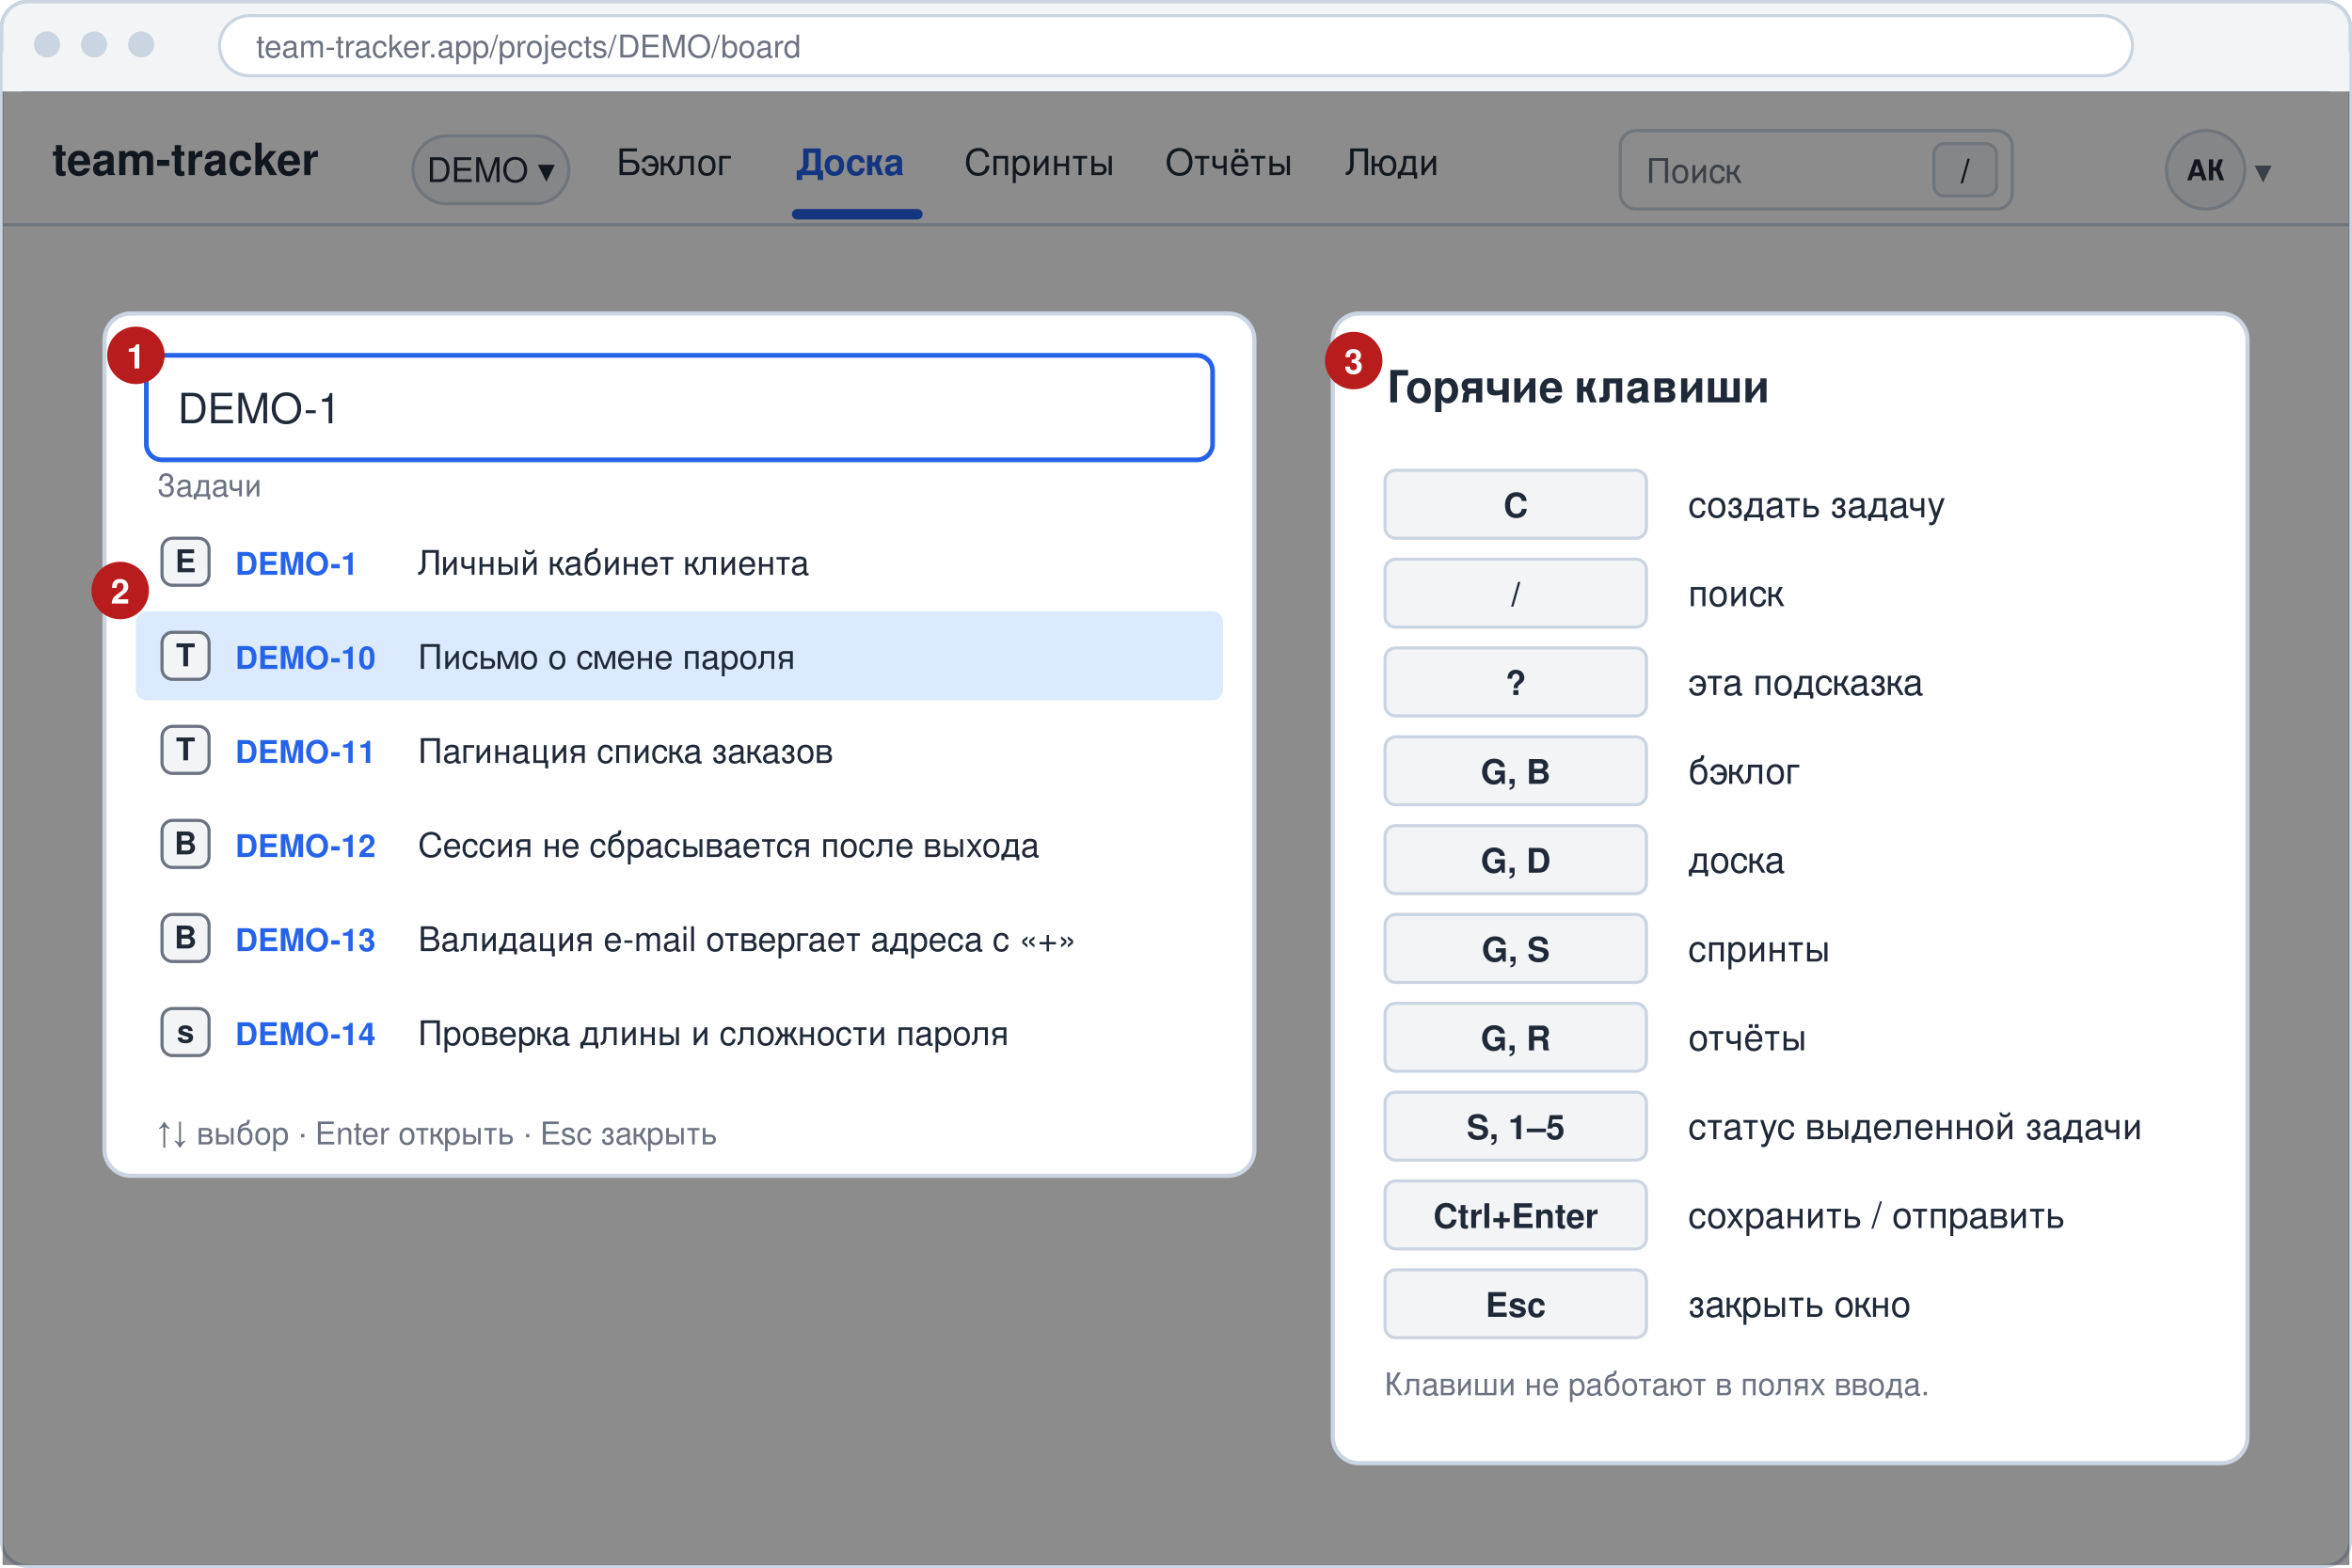
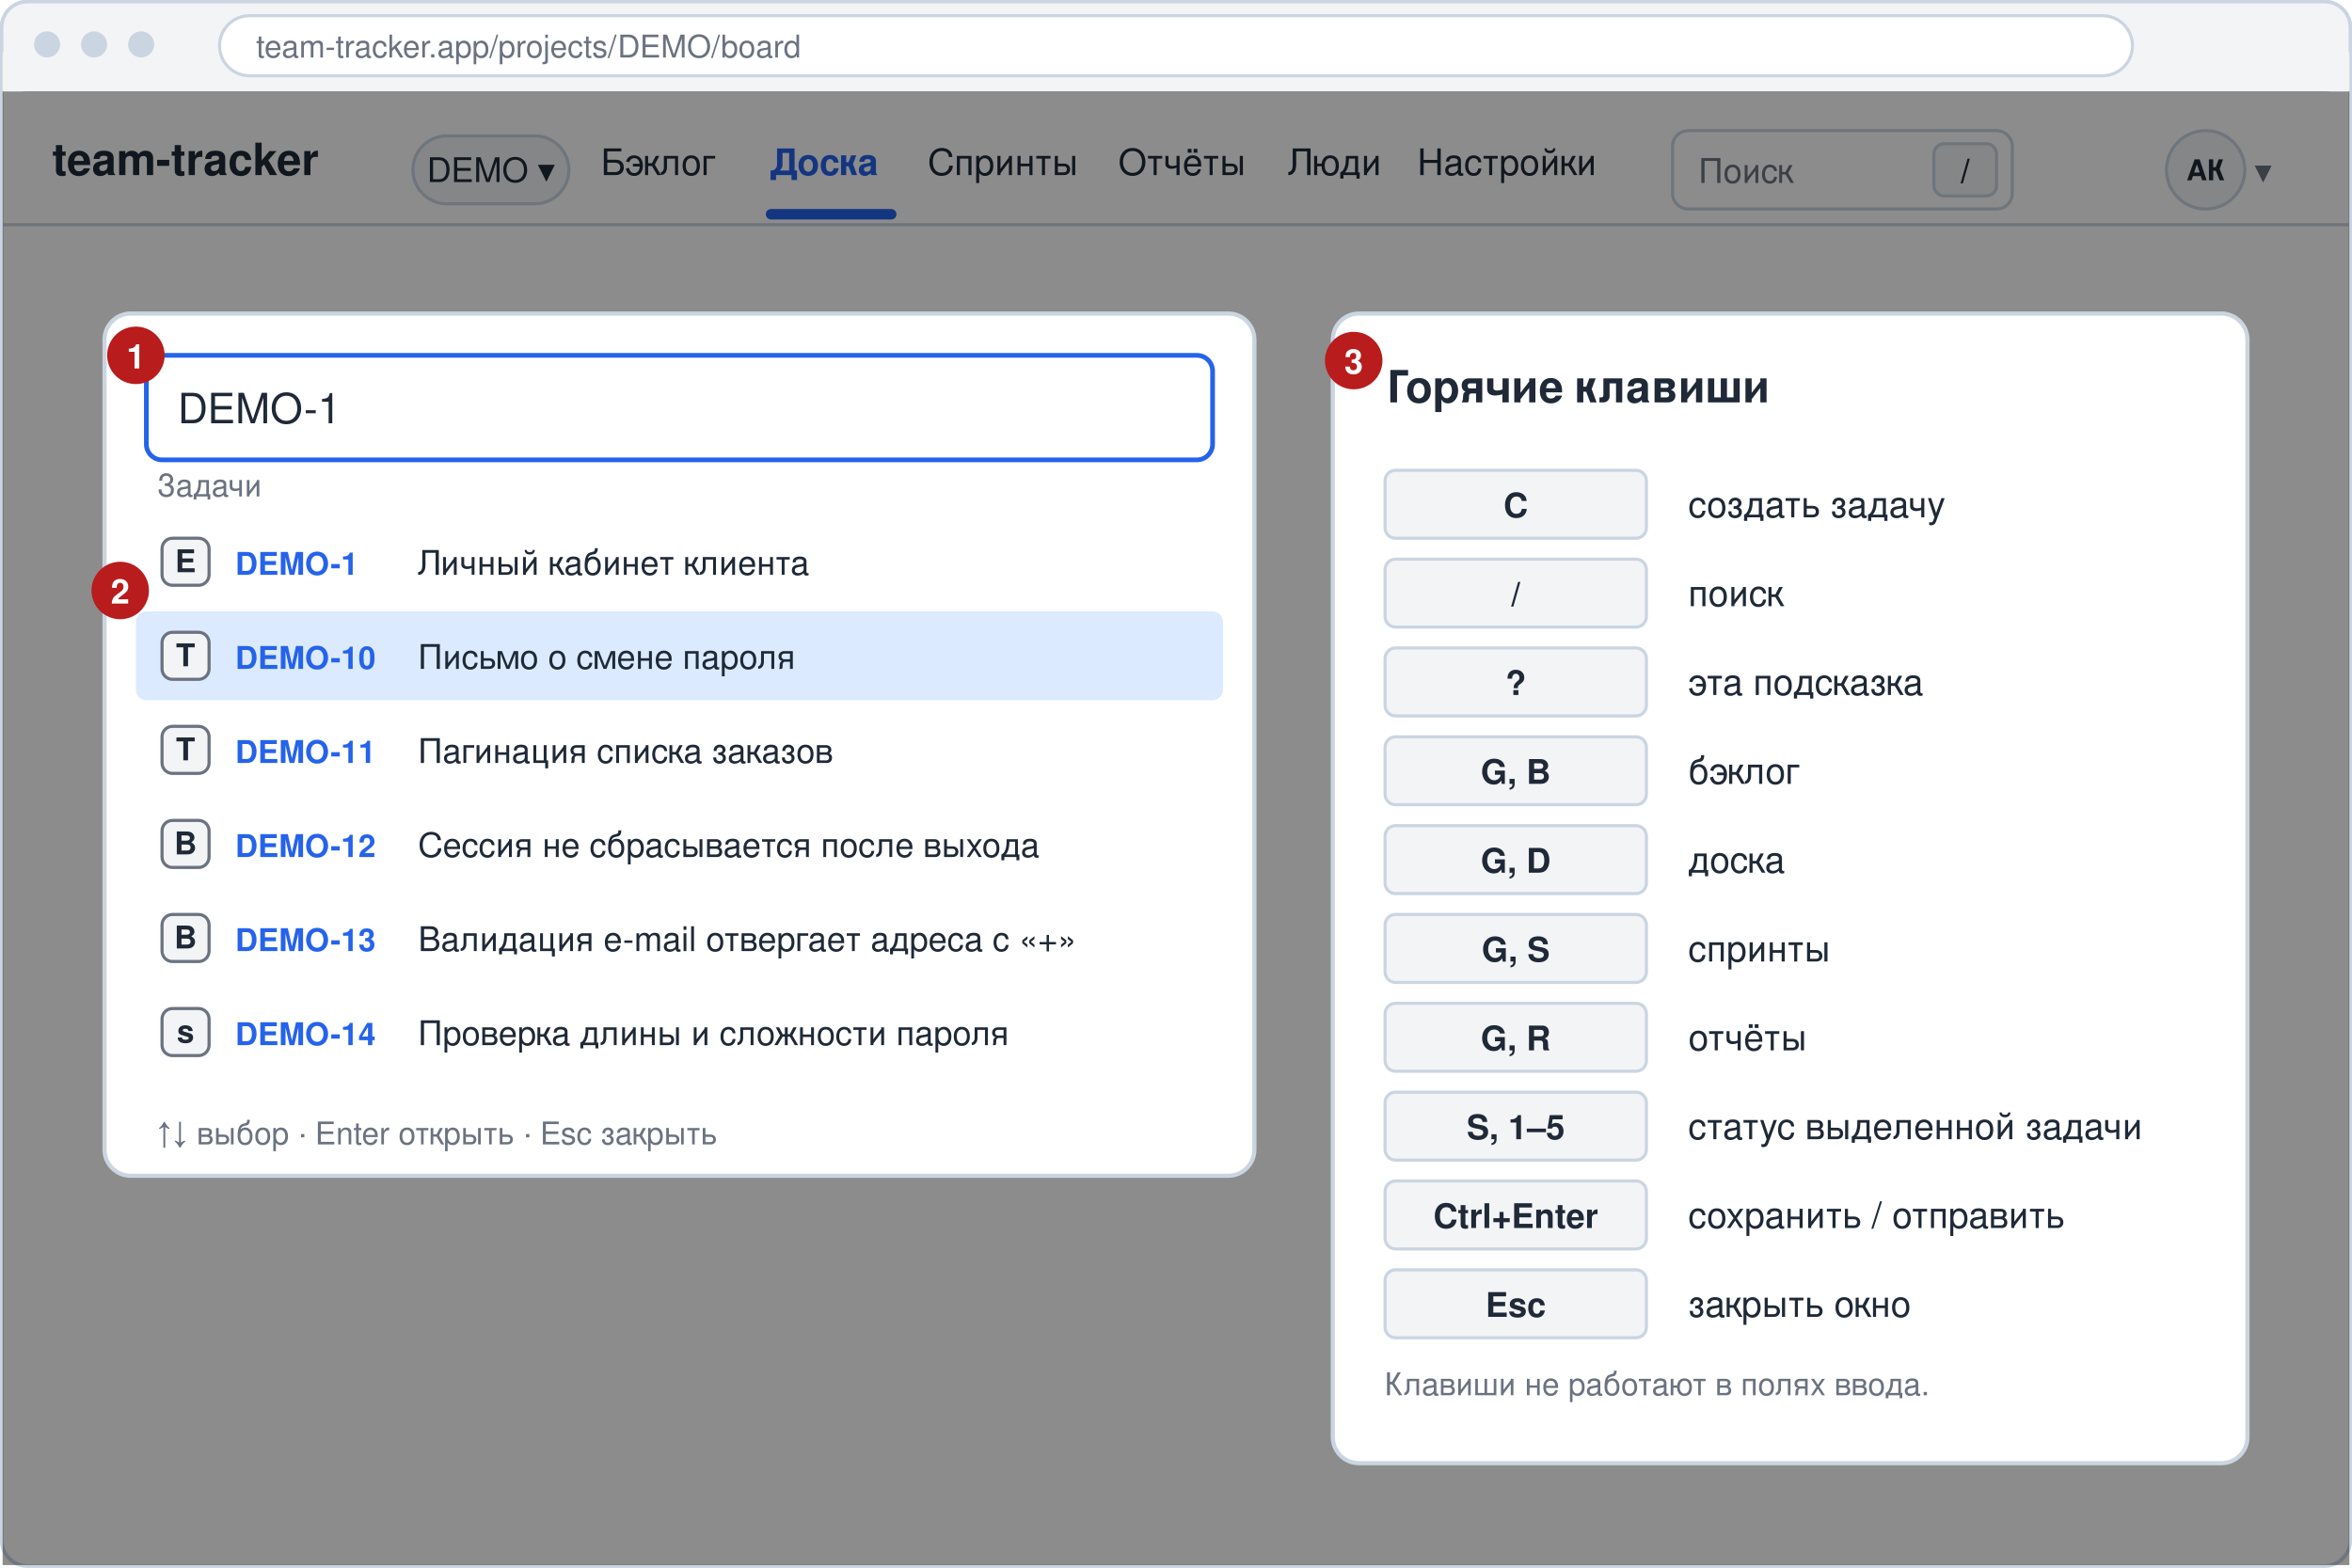
<svg xmlns="http://www.w3.org/2000/svg" width="900" height="600" viewBox="0 0 900 600" font-family="Helvetica, Arial, 'Segoe UI', 'DejaVu Sans', sans-serif" role="img" aria-label="Поиск и подсказка клавиш">
  <rect width="900" height="600" fill="#ffffff" />
  <rect x="0.6" y="0.6" width="898.8" height="598.8" rx="10" fill="#ffffff" stroke="#cbd5e1" stroke-width="1.4" />
  <rect x="0.6" y="0.6" width="898.8" height="34" rx="10" fill="#f3f4f6" stroke="#cbd5e1" stroke-width="1.4" />
  <rect x="1" y="20" width="898" height="15" rx="0" fill="#f3f4f6" />
  <circle cx="18" cy="17" r="5" fill="#cbd5e1" />
  <circle cx="36" cy="17" r="5" fill="#cbd5e1" />
  <circle cx="54" cy="17" r="5" fill="#cbd5e1" />
  <rect x="84" y="6" width="732" height="23" rx="11.5" fill="#ffffff" stroke="#cbd5e1" stroke-width="1.2" />
  <text x="98" y="22" text-anchor="start" font-size="12" fill="#6b7280">team-tracker.app/projects/DEMO/board</text>
  <line x1="1" y1="86" x2="899" y2="86" stroke="#cbd5e1" stroke-width="1.2" />
  <text x="20" y="67" text-anchor="start" font-size="17" font-weight="bold" fill="#1f2937">team-tracker</text>
  <rect x="158" y="52" width="59.68" height="26" rx="13.0" fill="#f3f4f6" stroke="#cbd5e1" stroke-width="1.2" />
  <text x="187.84" y="69.68" text-anchor="middle" font-size="13" fill="#1f2937">DEMO ▾</text>
-   <text x="236" y="67" text-anchor="start" font-size="14" fill="#1f2937">Бэклог</text>
-   <text x="305.04" y="67" text-anchor="start" font-size="14" font-weight="bold" fill="#2563eb">Доска</text>
-   <rect x="303.04" y="80" width="50.0" height="4" rx="2" fill="#2563eb" />
-   <text x="369.04" y="67" text-anchor="start" font-size="14" fill="#1f2937">Спринты</text>
-   <text x="445.92" y="67" text-anchor="start" font-size="14" fill="#1f2937">Отчёты</text>
-   <text x="514.96" y="67" text-anchor="start" font-size="14" fill="#1f2937">Люди</text>
-   <rect x="620" y="50" width="150" height="30" rx="6" fill="#ffffff" stroke="#cbd5e1" stroke-width="1.2" />
-   <text x="630" y="70" text-anchor="start" font-size="13" fill="#6b7280">Поиск</text>
+   <text x="230" y="67" text-anchor="start" font-size="14" fill="#1f2937">Бэклог</text>
+   <text x="295.04" y="67" text-anchor="start" font-size="14" font-weight="bold" fill="#2563eb">Доска</text>
+   <rect x="293.04" y="80" width="50.0" height="4" rx="2" fill="#2563eb" />
+   <text x="355.04" y="67" text-anchor="start" font-size="14" fill="#1f2937">Спринты</text>
+   <text x="427.92" y="67" text-anchor="start" font-size="14" fill="#1f2937">Отчёты</text>
+   <text x="492.96" y="67" text-anchor="start" font-size="14" fill="#1f2937">Люди</text>
+   <text x="542.32" y="67" text-anchor="start" font-size="14" fill="#1f2937">Настройки</text>
+   <rect x="640" y="50" width="130" height="30" rx="6" fill="#ffffff" stroke="#cbd5e1" stroke-width="1.2" />
+   <text x="650" y="70" text-anchor="start" font-size="13" fill="#6b7280">Поиск</text>
  <rect x="740" y="55" width="24" height="20" rx="4" fill="#f3f4f6" stroke="#cbd5e1" stroke-width="1.2" />
  <text x="752" y="70" text-anchor="middle" font-size="13" font-weight="bold" fill="#1f2937">/</text>
  <circle cx="844" cy="65" r="15" fill="#f3f4f6" stroke="#cbd5e1" stroke-width="1.2" />
  <text x="844" y="69" text-anchor="middle" font-size="11" font-weight="bold" fill="#1f2937">АК</text>
  <text x="866" y="70" text-anchor="middle" font-size="13" fill="#6b7280">▾</text>
  <rect x="1" y="35" width="898" height="564" rx="0" fill="#000000" fill-opacity="0.45" />
  <rect x="40" y="120" width="440" height="330" rx="10" fill="#ffffff" stroke="#cbd5e1" stroke-width="1.6" />
  <rect x="56" y="136" width="408" height="40" rx="6" fill="#ffffff" stroke="#2563eb" stroke-width="1.8" />
  <text x="68" y="162" text-anchor="start" font-size="16" fill="#1f2937">DEMO-1</text>
  <circle cx="52" cy="136" r="11" fill="#b91c1c" />
  <text x="52" y="141" text-anchor="middle" font-size="13" font-weight="bold" fill="#ffffff">1</text>
  <text x="60" y="190" text-anchor="start" font-size="12" fill="#6b7280">Задачи</text>
  <rect x="52" y="198" width="416" height="34" rx="4" fill="#ffffff" />
  <rect x="62" y="206" width="18" height="18" rx="4" fill="#f3f4f6" stroke="#6b7280" stroke-width="1.2" />
  <text x="71.0" y="219" text-anchor="middle" font-size="12" font-weight="bold" fill="#1f2937">E</text>
  <text x="90" y="220" text-anchor="start" font-size="12" font-weight="bold" fill="#2563eb">DEMO-1</text>
  <text x="160" y="220" text-anchor="start" font-size="13" fill="#1f2937">Личный кабинет клиента</text>
  <rect x="52" y="234" width="416" height="34" rx="4" fill="#dbeafe" />
  <rect x="62" y="242" width="18" height="18" rx="4" fill="#f3f4f6" stroke="#6b7280" stroke-width="1.2" />
  <text x="71.0" y="255" text-anchor="middle" font-size="12" font-weight="bold" fill="#1f2937">T</text>
  <text x="90" y="256" text-anchor="start" font-size="12" font-weight="bold" fill="#2563eb">DEMO-10</text>
  <text x="160" y="256" text-anchor="start" font-size="13" fill="#1f2937">Письмо о смене пароля</text>
  <rect x="52" y="270" width="416" height="34" rx="4" fill="#ffffff" />
  <rect x="62" y="278" width="18" height="18" rx="4" fill="#f3f4f6" stroke="#6b7280" stroke-width="1.2" />
  <text x="71.0" y="291" text-anchor="middle" font-size="12" font-weight="bold" fill="#1f2937">T</text>
  <text x="90" y="292" text-anchor="start" font-size="12" font-weight="bold" fill="#2563eb">DEMO-11</text>
  <text x="160" y="292" text-anchor="start" font-size="13" fill="#1f2937">Пагинация списка заказов</text>
  <rect x="52" y="306" width="416" height="34" rx="4" fill="#ffffff" />
  <rect x="62" y="314" width="18" height="18" rx="4" fill="#f3f4f6" stroke="#6b7280" stroke-width="1.2" />
  <text x="71.0" y="327" text-anchor="middle" font-size="12" font-weight="bold" fill="#1f2937">B</text>
  <text x="90" y="328" text-anchor="start" font-size="12" font-weight="bold" fill="#2563eb">DEMO-12</text>
  <text x="160" y="328" text-anchor="start" font-size="13" fill="#1f2937">Сессия не сбрасывается после выхода</text>
  <rect x="52" y="342" width="416" height="34" rx="4" fill="#ffffff" />
  <rect x="62" y="350" width="18" height="18" rx="4" fill="#f3f4f6" stroke="#6b7280" stroke-width="1.2" />
  <text x="71.0" y="363" text-anchor="middle" font-size="12" font-weight="bold" fill="#1f2937">B</text>
  <text x="90" y="364" text-anchor="start" font-size="12" font-weight="bold" fill="#2563eb">DEMO-13</text>
  <text x="160" y="364" text-anchor="start" font-size="13" fill="#1f2937">Валидация e-mail отвергает адреса с «+»</text>
  <rect x="52" y="378" width="416" height="34" rx="4" fill="#ffffff" />
  <rect x="62" y="386" width="18" height="18" rx="4" fill="#f3f4f6" stroke="#6b7280" stroke-width="1.2" />
  <text x="71.0" y="399" text-anchor="middle" font-size="12" font-weight="bold" fill="#1f2937">s</text>
  <text x="90" y="400" text-anchor="start" font-size="12" font-weight="bold" fill="#2563eb">DEMO-14</text>
  <text x="160" y="400" text-anchor="start" font-size="13" fill="#1f2937">Проверка длины и сложности пароля</text>
  <circle cx="46" cy="226" r="11" fill="#b91c1c" />
  <text x="46" y="231" text-anchor="middle" font-size="13" font-weight="bold" fill="#ffffff">2</text>
  <text x="60" y="438" text-anchor="start" font-size="12" fill="#6b7280">↑↓ выбор · Enter открыть · Esc закрыть</text>
  <rect x="510" y="120" width="350" height="440" rx="10" fill="#ffffff" stroke="#cbd5e1" stroke-width="1.6" />
  <text x="530" y="154" text-anchor="start" font-size="17" font-weight="bold" fill="#1f2937">Горячие клавиши</text>
  <circle cx="518" cy="138" r="11" fill="#b91c1c" />
  <text x="518" y="143" text-anchor="middle" font-size="13" font-weight="bold" fill="#ffffff">3</text>
  <rect x="530" y="180" width="100" height="26" rx="4" fill="#f3f4f6" stroke="#cbd5e1" stroke-width="1.2" />
  <text x="580" y="198" text-anchor="middle" font-size="13" font-weight="bold" fill="#1f2937">C</text>
  <text x="646" y="198" text-anchor="start" font-size="14" fill="#1f2937">создать задачу</text>
  <rect x="530" y="214" width="100" height="26" rx="4" fill="#f3f4f6" stroke="#cbd5e1" stroke-width="1.2" />
  <text x="580" y="232" text-anchor="middle" font-size="13" font-weight="bold" fill="#1f2937">/</text>
  <text x="646" y="232" text-anchor="start" font-size="14" fill="#1f2937">поиск</text>
  <rect x="530" y="248" width="100" height="26" rx="4" fill="#f3f4f6" stroke="#cbd5e1" stroke-width="1.2" />
  <text x="580" y="266" text-anchor="middle" font-size="13" font-weight="bold" fill="#1f2937">?</text>
  <text x="646" y="266" text-anchor="start" font-size="14" fill="#1f2937">эта подсказка</text>
  <rect x="530" y="282" width="100" height="26" rx="4" fill="#f3f4f6" stroke="#cbd5e1" stroke-width="1.2" />
  <text x="580" y="300" text-anchor="middle" font-size="13" font-weight="bold" fill="#1f2937">G, B</text>
  <text x="646" y="300" text-anchor="start" font-size="14" fill="#1f2937">бэклог</text>
  <rect x="530" y="316" width="100" height="26" rx="4" fill="#f3f4f6" stroke="#cbd5e1" stroke-width="1.2" />
  <text x="580" y="334" text-anchor="middle" font-size="13" font-weight="bold" fill="#1f2937">G, D</text>
  <text x="646" y="334" text-anchor="start" font-size="14" fill="#1f2937">доска</text>
  <rect x="530" y="350" width="100" height="26" rx="4" fill="#f3f4f6" stroke="#cbd5e1" stroke-width="1.2" />
  <text x="580" y="368" text-anchor="middle" font-size="13" font-weight="bold" fill="#1f2937">G, S</text>
  <text x="646" y="368" text-anchor="start" font-size="14" fill="#1f2937">спринты</text>
  <rect x="530" y="384" width="100" height="26" rx="4" fill="#f3f4f6" stroke="#cbd5e1" stroke-width="1.2" />
  <text x="580" y="402" text-anchor="middle" font-size="13" font-weight="bold" fill="#1f2937">G, R</text>
  <text x="646" y="402" text-anchor="start" font-size="14" fill="#1f2937">отчёты</text>
  <rect x="530" y="418" width="100" height="26" rx="4" fill="#f3f4f6" stroke="#cbd5e1" stroke-width="1.2" />
  <text x="580" y="436" text-anchor="middle" font-size="13" font-weight="bold" fill="#1f2937">S, 1–5</text>
  <text x="646" y="436" text-anchor="start" font-size="14" fill="#1f2937">статус выделенной задачи</text>
  <rect x="530" y="452" width="100" height="26" rx="4" fill="#f3f4f6" stroke="#cbd5e1" stroke-width="1.2" />
  <text x="580" y="470" text-anchor="middle" font-size="13" font-weight="bold" fill="#1f2937">Ctrl+Enter</text>
  <text x="646" y="470" text-anchor="start" font-size="14" fill="#1f2937">сохранить / отправить</text>
  <rect x="530" y="486" width="100" height="26" rx="4" fill="#f3f4f6" stroke="#cbd5e1" stroke-width="1.2" />
  <text x="580" y="504" text-anchor="middle" font-size="13" font-weight="bold" fill="#1f2937">Esc</text>
  <text x="646" y="504" text-anchor="start" font-size="14" fill="#1f2937">закрыть окно</text>
  <text x="530" y="534" text-anchor="start" font-size="12" fill="#6b7280">Клавиши не работают в полях ввода.</text>
</svg>
